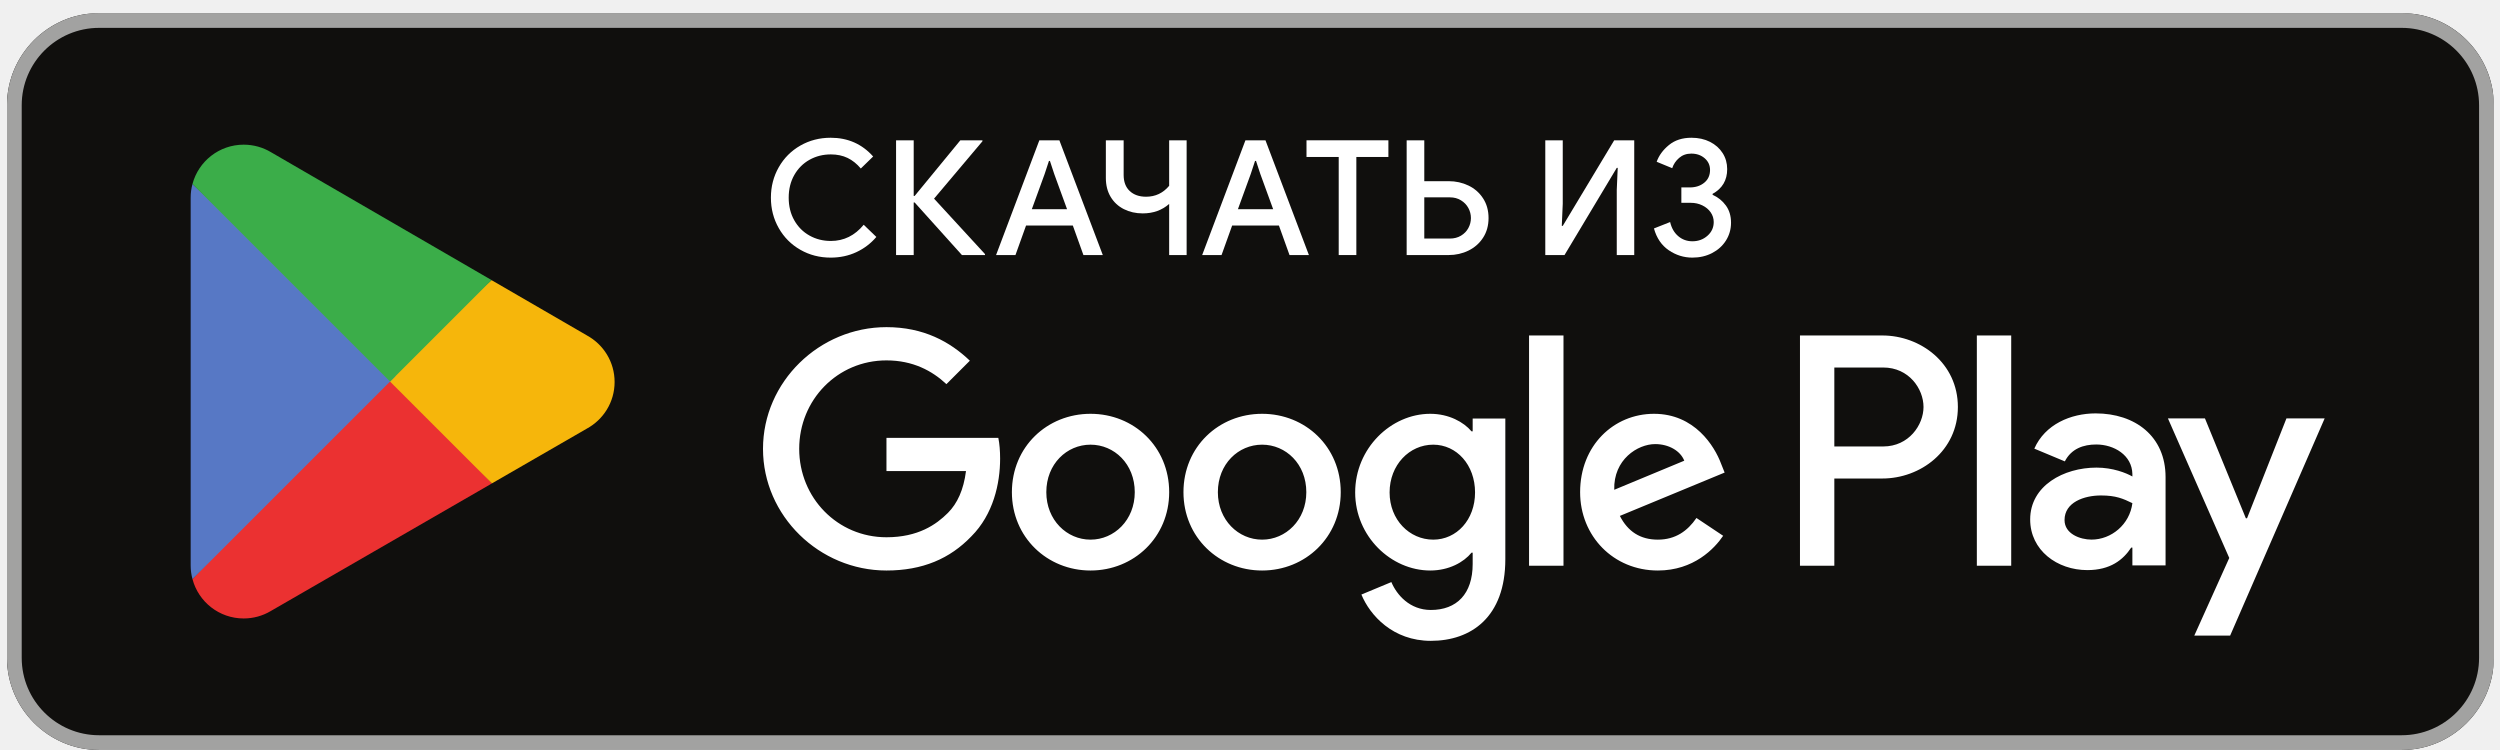
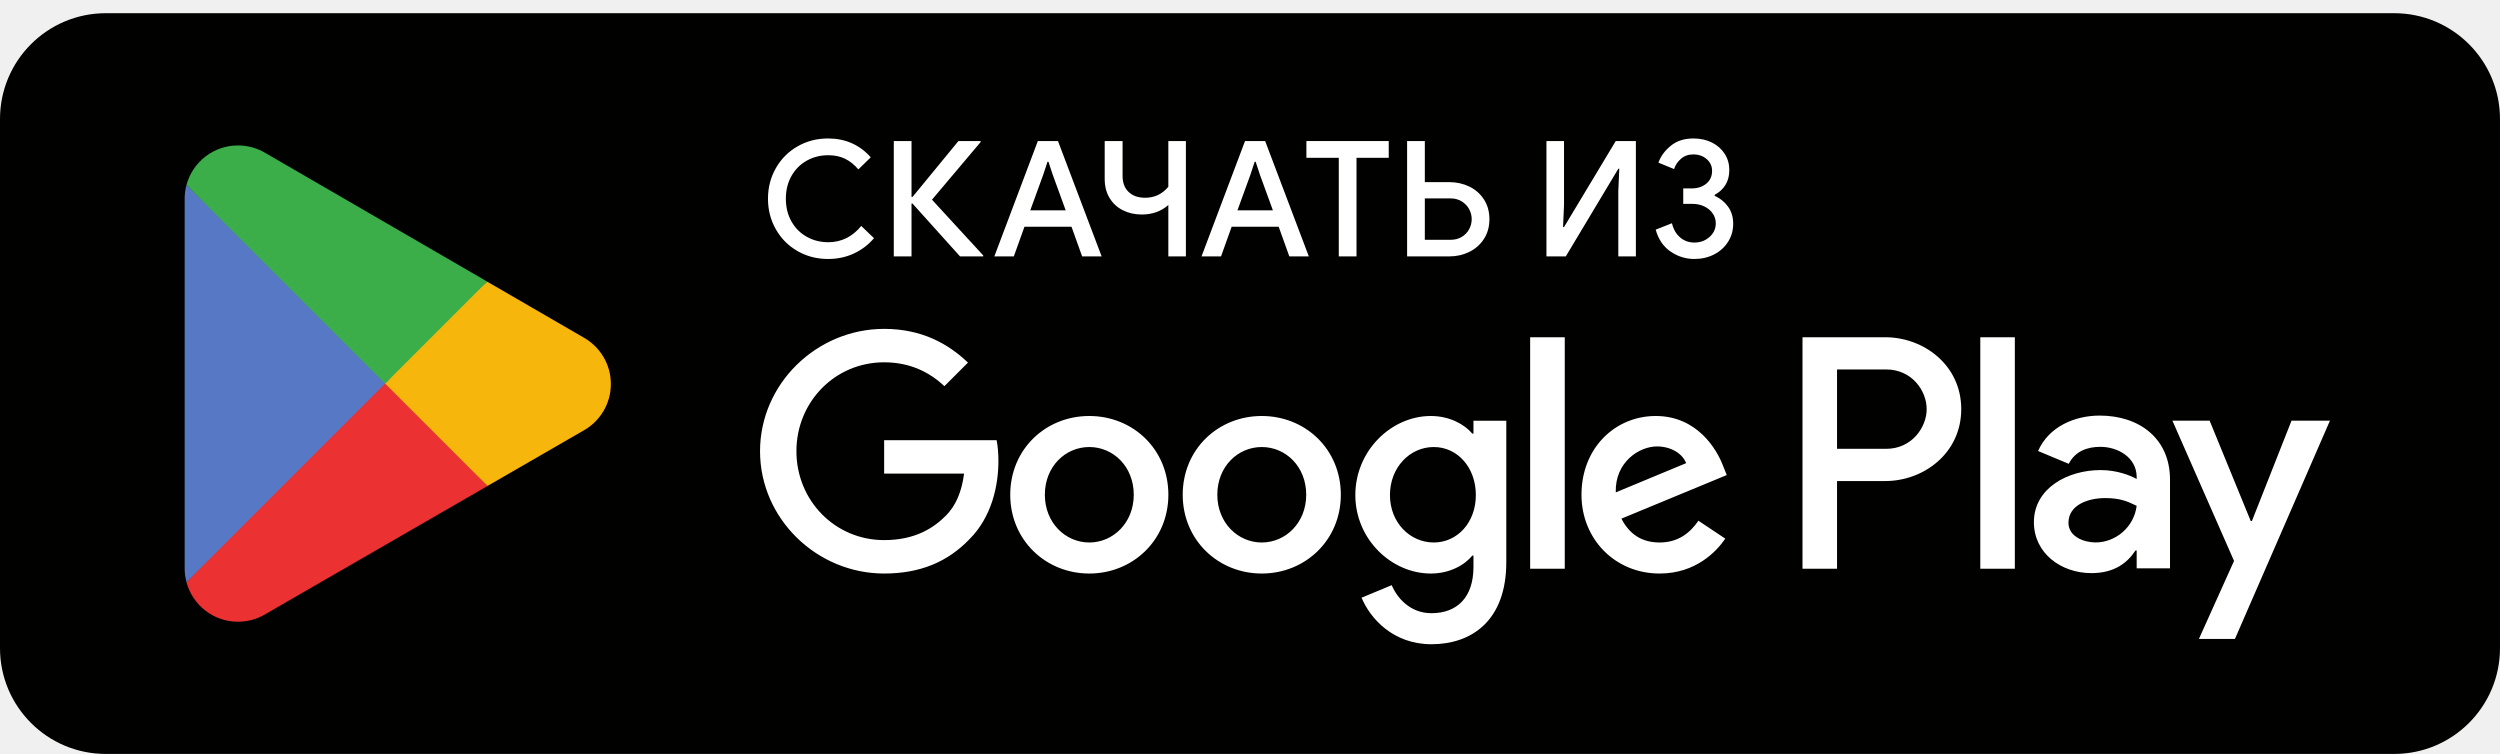
- <svg xmlns="http://www.w3.org/2000/svg" width="190" height="57" viewBox="0 0 190 57" fill="none">
-   <mask id="mask0_1110_1688" style="mask-type:luminance" maskUnits="userSpaceOnUse" x="0" y="0" width="190" height="57">
-     <path d="M0.53 0.998H189.529V56.998H0.53V0.998Z" fill="white" />
+ <svg xmlns="http://www.w3.org/2000/svg" width="189" height="57" viewBox="0 0 189 57" fill="none">
+   <rect y="0.998" width="188.999" height="56" rx="8" fill="#010100" />
+   <mask id="mask0_1129_1051" style="mask-type:luminance" maskUnits="userSpaceOnUse" x="0" y="0" width="189" height="57">
+     <path d="M0 0.998H188.999V56.997H0V0.998Z" fill="white" />
  </mask>
-   <g mask="url(#mask0_1110_1688)">
-     <path d="M182.529 56.997H7.53C3.68 56.997 0.53 53.847 0.53 49.997V7.998C0.53 4.147 3.68 0.998 7.53 0.998H182.529C186.379 0.998 189.529 4.147 189.529 7.998V49.997C189.529 53.847 186.379 56.997 182.529 56.997Z" fill="#100F0D" />
-     <path d="M182.529 0.998H7.53C3.68 0.998 0.53 4.148 0.53 7.998V49.998C0.53 53.848 3.68 56.998 7.53 56.998H182.529C186.379 56.998 189.529 53.848 189.529 49.998V7.998C189.529 4.148 186.379 0.998 182.529 0.998ZM182.529 2.118C185.772 2.118 188.409 4.755 188.409 7.998V49.998C188.409 53.24 185.772 55.878 182.529 55.878H7.53C4.287 55.878 1.65 53.24 1.65 49.998V7.998C1.65 4.755 4.287 2.118 7.53 2.118H182.529Z" fill="#A2A2A1" />
-     <path d="M150.24 42.998H152.852V25.496H150.24V42.998ZM173.769 31.8L170.775 39.388H170.685L167.577 31.8H164.763L169.424 42.405L166.767 48.305H169.491L176.674 31.8H173.769ZM158.955 41.01C158.098 41.01 156.905 40.581 156.905 39.523C156.905 38.172 158.39 37.655 159.674 37.655C160.822 37.655 161.363 37.903 162.061 38.24C161.858 39.861 160.462 41.01 158.955 41.01ZM159.27 31.418C157.378 31.418 155.418 32.251 154.608 34.096L156.927 35.065C157.423 34.096 158.346 33.781 159.314 33.781C160.665 33.781 162.039 34.592 162.061 36.033V36.213C161.588 35.943 160.574 35.538 159.337 35.538C156.838 35.538 154.293 36.912 154.293 39.478C154.293 41.82 156.342 43.328 158.638 43.328C160.395 43.328 161.363 42.541 161.972 41.617H162.061V42.968H164.583V36.258C164.583 33.151 162.264 31.418 159.27 31.418ZM143.125 33.931H139.409V27.931H143.125C145.078 27.931 146.187 29.549 146.187 30.931C146.187 32.288 145.078 33.931 143.125 33.931ZM143.058 25.496H136.798V42.998H139.409V36.367H143.058C145.953 36.367 148.799 34.27 148.799 30.931C148.799 27.592 145.953 25.496 143.058 25.496ZM108.924 41.013C107.12 41.013 105.609 39.502 105.609 37.427C105.609 35.33 107.12 33.795 108.924 33.795C110.707 33.795 112.104 35.33 112.104 37.427C112.104 39.502 110.707 41.013 108.924 41.013ZM111.923 32.781H111.834C111.247 32.082 110.12 31.449 108.699 31.449C105.721 31.449 102.993 34.066 102.993 37.427C102.993 40.765 105.721 43.359 108.699 43.359C110.12 43.359 111.247 42.727 111.834 42.005H111.923V42.862C111.923 45.141 110.707 46.358 108.744 46.358C107.142 46.358 106.15 45.208 105.744 44.238L103.466 45.186C104.12 46.765 105.857 48.704 108.744 48.704C111.811 48.704 114.405 46.9 114.405 42.502V31.81H111.923V32.781ZM116.208 42.998H118.825V25.495H116.208V42.998ZM122.682 37.224C122.615 34.922 124.464 33.751 125.794 33.751C126.833 33.751 127.712 34.269 128.005 35.013L122.682 37.224ZM130.802 35.239C130.305 33.907 128.794 31.449 125.705 31.449C122.637 31.449 120.089 33.863 120.089 37.405C120.089 40.742 122.615 43.359 125.997 43.359C128.727 43.359 130.305 41.69 130.96 40.72L128.93 39.366C128.253 40.359 127.329 41.013 125.997 41.013C124.667 41.013 123.72 40.403 123.11 39.209L131.072 35.915L130.802 35.239ZM67.371 33.278V35.803H73.415C73.234 37.224 72.761 38.261 72.04 38.982C71.16 39.863 69.783 40.832 67.371 40.832C63.648 40.832 60.739 37.833 60.739 34.111C60.739 30.389 63.648 27.39 67.371 27.39C69.379 27.39 70.844 28.179 71.927 29.194L73.709 27.413C72.197 25.969 70.191 24.863 67.371 24.863C62.274 24.863 57.988 29.015 57.988 34.111C57.988 39.209 62.274 43.359 67.371 43.359C70.122 43.359 72.197 42.456 73.821 40.765C75.49 39.096 76.009 36.751 76.009 34.855C76.009 34.269 75.964 33.728 75.873 33.278H67.371ZM82.88 41.013C81.077 41.013 79.52 39.524 79.52 37.405C79.52 35.261 81.077 33.795 82.88 33.795C84.685 33.795 86.242 35.261 86.242 37.405C86.242 39.524 84.685 41.013 82.88 41.013ZM82.88 31.449C79.587 31.449 76.904 33.954 76.904 37.405C76.904 40.832 79.587 43.359 82.88 43.359C86.173 43.359 88.858 40.832 88.858 37.405C88.858 33.954 86.173 31.449 82.88 31.449ZM95.92 41.013C94.115 41.013 92.558 39.524 92.558 37.405C92.558 35.261 94.115 33.795 95.92 33.795C97.725 33.795 99.28 35.261 99.28 37.405C99.28 39.524 97.725 41.013 95.92 41.013ZM95.92 31.449C92.627 31.449 89.943 33.954 89.943 37.405C89.943 40.832 92.627 43.359 95.92 43.359C99.213 43.359 101.896 40.832 101.896 37.405C101.896 33.954 99.213 31.449 95.92 31.449Z" fill="white" />
-     <path d="M29.534 28.191L14.628 44.011C14.629 44.014 14.629 44.018 14.631 44.021C15.088 45.739 16.657 47.003 18.518 47.003C19.263 47.003 19.962 46.802 20.561 46.449L20.609 46.421L37.386 36.74L29.534 28.191Z" fill="#EB3131" />
-     <path d="M44.613 25.497L44.599 25.488L37.355 21.289L29.195 28.551L37.385 36.738L44.589 32.581C45.852 31.898 46.71 30.567 46.71 29.032C46.71 27.506 45.864 26.182 44.613 25.497Z" fill="#F6B60B" />
-     <path d="M14.628 13.986C14.538 14.316 14.491 14.663 14.491 15.022V42.977C14.491 43.335 14.538 43.682 14.629 44.011L30.046 28.596L14.628 13.986Z" fill="#5778C5" />
-     <path d="M29.644 28.999L37.358 21.286L20.6 11.57C19.991 11.205 19.28 10.995 18.519 10.995C16.657 10.995 15.087 12.262 14.629 13.981C14.629 13.983 14.627 13.984 14.627 13.986L29.644 28.999Z" fill="#3BAD49" />
+   <g mask="url(#mask0_1129_1051)">
+     <path d="M149.71 42.997H152.322V25.496H149.71V42.997ZM173.24 31.8L170.245 39.388H170.155L167.047 31.8H164.234L168.894 42.405L166.237 48.305H168.961L176.145 31.8H173.24ZM158.425 41.009C157.568 41.009 156.375 40.581 156.375 39.523C156.375 38.172 157.861 37.655 159.145 37.655C160.293 37.655 160.833 37.903 161.532 38.24C161.329 39.861 159.933 41.009 158.425 41.009ZM158.74 31.418C156.849 31.418 154.889 32.251 154.078 34.096L156.398 35.065C156.893 34.096 157.816 33.781 158.785 33.781C160.136 33.781 161.509 34.592 161.532 36.032V36.213C161.058 35.943 160.045 35.538 158.807 35.538C156.308 35.538 153.763 36.912 153.763 39.478C153.763 41.82 155.813 43.328 158.109 43.328C159.865 43.328 160.833 42.541 161.442 41.617H161.532V42.968H164.053V36.258C164.053 33.151 161.735 31.418 158.74 31.418ZM142.595 33.931H138.88V27.931H142.595C144.548 27.931 145.657 29.549 145.657 30.931C145.657 32.288 144.548 33.931 142.595 33.931ZM142.528 25.496H136.269V42.997H138.88V36.367H142.528C145.423 36.367 148.27 34.27 148.27 30.931C148.27 27.592 145.423 25.496 142.528 25.496ZM108.395 41.012C106.59 41.012 105.08 39.502 105.08 37.427C105.08 35.33 106.59 33.795 108.395 33.795C110.177 33.795 111.574 35.33 111.574 37.427C111.574 39.502 110.177 41.012 108.395 41.012ZM111.394 32.78H111.304C110.717 32.082 109.59 31.449 108.169 31.449C105.191 31.449 102.463 34.066 102.463 37.427C102.463 40.764 105.191 43.359 108.169 43.359C109.59 43.359 110.717 42.727 111.304 42.005H111.394V42.861C111.394 45.141 110.177 46.358 108.214 46.358C106.612 46.358 105.62 45.208 105.214 44.238L102.936 45.186C103.59 46.765 105.327 48.704 108.214 48.704C111.282 48.704 113.876 46.899 113.876 42.502V31.81H111.394V32.78ZM115.679 42.997H118.296V25.495H115.679V42.997ZM122.152 37.224C122.085 34.922 123.935 33.75 125.265 33.75C126.303 33.75 127.183 34.269 127.475 35.013L122.152 37.224ZM130.272 35.239C129.775 33.907 128.265 31.449 125.175 31.449C122.108 31.449 119.56 33.862 119.56 37.404C119.56 40.742 122.085 43.359 125.468 43.359C128.198 43.359 129.775 41.69 130.431 40.72L128.401 39.366C127.723 40.358 126.799 41.012 125.468 41.012C124.138 41.012 123.19 40.403 122.581 39.209L130.543 35.915L130.272 35.239ZM66.841 33.277V35.803H72.885C72.704 37.224 72.231 38.261 71.51 38.982C70.63 39.863 69.254 40.832 66.841 40.832C63.119 40.832 60.209 37.833 60.209 34.11C60.209 30.389 63.119 27.39 66.841 27.39C68.849 27.39 70.315 28.178 71.397 29.193L73.179 27.413C71.667 25.969 69.661 24.863 66.841 24.863C61.744 24.863 57.459 29.014 57.459 34.11C57.459 39.209 61.744 43.359 66.841 43.359C69.593 43.359 71.667 42.456 73.291 40.764C74.96 39.096 75.48 36.751 75.48 34.855C75.48 34.269 75.434 33.728 75.344 33.277H66.841ZM82.35 41.012C80.547 41.012 78.991 39.524 78.991 37.404C78.991 35.261 80.547 33.795 82.35 33.795C84.155 33.795 85.712 35.261 85.712 37.404C85.712 39.524 84.155 41.012 82.35 41.012ZM82.35 31.449C79.058 31.449 76.374 33.953 76.374 37.404C76.374 40.832 79.058 43.359 82.35 43.359C85.643 43.359 88.329 40.832 88.329 37.404C88.329 33.953 85.643 31.449 82.35 31.449ZM95.39 41.012C93.585 41.012 92.029 39.524 92.029 37.404C92.029 35.261 93.585 33.795 95.39 33.795C97.195 33.795 98.75 35.261 98.75 37.404C98.75 39.524 97.195 41.012 95.39 41.012ZM95.39 31.449C92.097 31.449 89.413 33.953 89.413 37.404C89.413 40.832 92.097 43.359 95.39 43.359C98.683 43.359 101.367 40.832 101.367 37.404C101.367 33.953 98.683 31.449 95.39 31.449Z" fill="white" />
+     <path d="M29.004 28.191L14.098 44.011C14.1 44.014 14.1 44.018 14.101 44.021C14.559 45.739 16.127 47.003 17.989 47.003C18.734 47.003 19.432 46.801 20.032 46.449L20.079 46.42L36.857 36.74L29.004 28.191Z" fill="#EB3131" />
+     <path d="M44.083 25.497L44.069 25.487L36.826 21.289L28.665 28.55L36.855 36.738L44.059 32.581C45.322 31.898 46.181 30.567 46.181 29.032C46.181 27.506 45.335 26.182 44.083 25.497Z" fill="#F6B60B" />
+     <path d="M14.098 13.985C14.008 14.316 13.961 14.663 13.961 15.021V42.976C13.961 43.335 14.008 43.682 14.099 44.011L29.516 28.596L14.098 13.985Z" fill="#5778C5" />
+     <path d="M29.114 28.999L36.828 21.286L20.07 11.57C19.461 11.205 18.75 10.995 17.99 10.995C16.128 10.995 14.557 12.262 14.099 13.981C14.099 13.982 14.098 13.984 14.098 13.985L29.114 28.999Z" fill="#3BAD49" />
  </g>
-   <mask id="mask1_1110_1688" style="mask-type:luminance" maskUnits="userSpaceOnUse" x="0" y="0" width="190" height="57">
-     <path d="M0.53 0.998H189.529V56.998H0.53V0.998Z" fill="white" />
-   </mask>
-   <g mask="url(#mask1_1110_1688)">
-     <path d="M60.824 18.982C60.13 18.585 59.583 18.037 59.186 17.338C58.788 16.64 58.589 15.868 58.589 15.024C58.589 14.18 58.788 13.408 59.186 12.71C59.583 12.011 60.13 11.463 60.824 11.065C61.518 10.668 62.287 10.469 63.132 10.469C64.439 10.469 65.515 10.943 66.359 11.894L65.422 12.807C65.121 12.45 64.786 12.182 64.417 12.003C64.047 11.825 63.623 11.735 63.144 11.735C62.551 11.735 62.011 11.871 61.524 12.143C61.037 12.416 60.651 12.801 60.367 13.3C60.083 13.8 59.941 14.374 59.941 15.024C59.941 15.673 60.083 16.248 60.367 16.747C60.651 17.247 61.037 17.633 61.524 17.904C62.011 18.177 62.551 18.313 63.144 18.313C64.135 18.313 64.967 17.902 65.641 17.082L66.603 18.008C66.181 18.503 65.673 18.889 65.081 19.165C64.488 19.441 63.838 19.579 63.132 19.579C62.287 19.579 61.518 19.38 60.824 18.982Z" fill="white" />
-     <path d="M68.101 10.663H69.441V14.89H69.514L72.986 10.663H74.666V10.736L70.988 15.097L74.861 19.311V19.384H73.107L69.514 15.389H69.441V19.384H68.101V10.663Z" fill="white" />
-     <path d="M81.097 15.901L80.123 13.227L79.794 12.229H79.721L79.392 13.227L78.418 15.901H81.097ZM78.99 10.663H80.512L83.813 19.384H82.34L81.536 17.143H77.979L77.175 19.384H75.701L78.99 10.663Z" fill="white" />
-     <path d="M88.856 15.499C88.312 15.978 87.642 16.218 86.846 16.218C86.318 16.218 85.841 16.11 85.415 15.895C84.989 15.68 84.654 15.369 84.41 14.963C84.166 14.557 84.045 14.078 84.045 13.526V10.663H85.397V13.294C85.397 13.822 85.551 14.23 85.86 14.518C86.168 14.806 86.582 14.951 87.102 14.951C87.808 14.951 88.393 14.675 88.856 14.122V10.663H90.184V19.384H88.856V15.499Z" fill="white" />
-     <path d="M96.76 15.901L95.786 13.227L95.457 12.229H95.384L95.055 13.227L94.081 15.901H96.76ZM94.653 10.663H96.176L99.477 19.384H98.003L97.199 17.143H93.642L92.838 19.384H91.365L94.653 10.663Z" fill="white" />
-     <path d="M101.742 11.93H99.294V10.663H105.518V11.93H103.082V19.384H101.742V11.93Z" fill="white" />
-     <path d="M110.195 18.13C110.512 18.13 110.792 18.057 111.035 17.911C111.279 17.764 111.466 17.572 111.596 17.332C111.725 17.093 111.79 16.839 111.79 16.571C111.79 16.303 111.725 16.049 111.596 15.809C111.466 15.57 111.279 15.375 111.035 15.225C110.792 15.074 110.512 14.999 110.195 14.999H108.246V18.13H110.195ZM106.906 10.663H108.246V13.769H110.097C110.641 13.769 111.145 13.881 111.608 14.104C112.071 14.328 112.44 14.652 112.716 15.079C112.992 15.505 113.13 16.002 113.13 16.571C113.13 17.139 112.992 17.637 112.716 18.063C112.44 18.489 112.071 18.816 111.608 19.043C111.145 19.27 110.641 19.384 110.097 19.384H106.906V10.663Z" fill="white" />
-     <path d="M117.442 10.663H118.769V15.487L118.696 17.168H118.769L122.679 10.663H124.202V19.384H122.874V14.439L122.947 12.758H122.874L118.903 19.384H117.442V10.663Z" fill="white" />
-     <path d="M126.826 19.019C126.278 18.645 125.903 18.093 125.7 17.362L126.93 16.875C127.035 17.33 127.24 17.687 127.545 17.947C127.849 18.207 128.209 18.337 128.623 18.337C129.07 18.337 129.451 18.197 129.768 17.916C130.085 17.636 130.243 17.29 130.243 16.875C130.243 16.607 130.165 16.362 130.012 16.138C129.857 15.915 129.646 15.739 129.378 15.609C129.11 15.479 128.818 15.414 128.501 15.414H127.783V14.244H128.428C128.867 14.244 129.232 14.124 129.524 13.885C129.817 13.646 129.963 13.323 129.963 12.917C129.963 12.559 129.827 12.263 129.555 12.027C129.282 11.792 128.943 11.674 128.538 11.674C128.172 11.674 127.864 11.784 127.612 12.003C127.36 12.222 127.186 12.482 127.088 12.782L125.907 12.295C126.077 11.817 126.388 11.392 126.839 11.023C127.289 10.653 127.859 10.469 128.55 10.469C129.077 10.469 129.547 10.572 129.957 10.779C130.367 10.986 130.687 11.27 130.919 11.632C131.15 11.993 131.266 12.401 131.266 12.856C131.266 13.7 130.896 14.325 130.158 14.732V14.805C130.572 14.991 130.909 15.263 131.169 15.621C131.428 15.978 131.558 16.412 131.558 16.924C131.558 17.419 131.43 17.87 131.175 18.276C130.919 18.682 130.567 19 130.121 19.232C129.674 19.463 129.175 19.579 128.623 19.579C127.973 19.579 127.374 19.392 126.826 19.019Z" fill="white" />
-   </g>
+   <path d="M60.294 18.982C59.6 18.584 59.054 18.036 58.656 17.338C58.258 16.639 58.059 15.868 58.059 15.023C58.059 14.179 58.258 13.408 58.656 12.71C59.054 12.011 59.6 11.463 60.294 11.065C60.988 10.667 61.758 10.468 62.602 10.468C63.91 10.468 64.985 10.943 65.83 11.893L64.892 12.807C64.592 12.45 64.257 12.182 63.887 12.003C63.518 11.824 63.093 11.735 62.614 11.735C62.022 11.735 61.482 11.871 60.995 12.143C60.507 12.415 60.121 12.801 59.837 13.3C59.553 13.8 59.411 14.374 59.411 15.023C59.411 15.673 59.553 16.248 59.837 16.747C60.121 17.246 60.507 17.632 60.995 17.904C61.482 18.176 62.022 18.312 62.614 18.312C63.605 18.312 64.437 17.902 65.111 17.082L66.073 18.008C65.651 18.503 65.143 18.889 64.551 19.165C63.958 19.441 63.309 19.579 62.602 19.579C61.758 19.579 60.988 19.38 60.294 18.982Z" fill="white" />
+   <path d="M67.571 10.663H68.911V14.89H68.984L72.456 10.663H74.137V10.736L70.458 15.096L74.332 19.311V19.384H72.578L68.984 15.389H68.911V19.384H67.571V10.663Z" fill="white" />
+   <path d="M80.567 15.901L79.593 13.227L79.264 12.228H79.191L78.862 13.227L77.888 15.901H80.567ZM78.46 10.663H79.983L83.284 19.384H81.81L81.006 17.143H77.449L76.645 19.384H75.172L78.46 10.663Z" fill="white" />
+   <path d="M88.326 15.499C87.782 15.978 87.112 16.217 86.317 16.217C85.788 16.217 85.312 16.11 84.885 15.894C84.459 15.68 84.124 15.369 83.88 14.963C83.637 14.557 83.515 14.078 83.515 13.526V10.663H84.867V13.294C84.867 13.822 85.021 14.23 85.33 14.518C85.638 14.806 86.052 14.951 86.572 14.951C87.279 14.951 87.863 14.675 88.326 14.122V10.663H89.654V19.384H88.326V15.499Z" fill="white" />
+   <path d="M96.231 15.901L95.256 13.227L94.927 12.228H94.854L94.525 13.227L93.551 15.901H96.231ZM94.124 10.663H95.646L98.947 19.384H97.473L96.669 17.143H93.113L92.309 19.384H90.835L94.124 10.663Z" fill="white" />
+   <path d="M101.212 11.93H98.764V10.663H104.988V11.93H102.552V19.384H101.212V11.93Z" fill="white" />
+   <path d="M109.665 18.13C109.982 18.13 110.262 18.056 110.506 17.91C110.749 17.764 110.936 17.571 111.066 17.332C111.196 17.092 111.261 16.838 111.261 16.57C111.261 16.303 111.196 16.049 111.066 15.809C110.936 15.57 110.749 15.375 110.506 15.225C110.262 15.074 109.982 14.999 109.665 14.999H107.717V18.13H109.665ZM106.377 10.663H107.717V13.769H109.568C110.112 13.769 110.615 13.88 111.078 14.104C111.541 14.328 111.91 14.652 112.186 15.078C112.463 15.505 112.6 16.002 112.6 16.57C112.6 17.139 112.463 17.636 112.186 18.062C111.91 18.489 111.541 18.816 111.078 19.043C110.615 19.27 110.112 19.384 109.568 19.384H106.377V10.663Z" fill="white" />
+   <path d="M116.912 10.663H118.24V15.486L118.167 17.167H118.24L122.15 10.663H123.672V19.384H122.344V14.439L122.418 12.758H122.344L118.374 19.384H116.912V10.663Z" fill="white" />
+   <path d="M126.297 19.019C125.749 18.645 125.373 18.093 125.17 17.362L126.4 16.875C126.506 17.33 126.711 17.687 127.015 17.947C127.32 18.207 127.679 18.337 128.093 18.337C128.54 18.337 128.922 18.197 129.238 17.916C129.555 17.636 129.713 17.289 129.713 16.875C129.713 16.607 129.636 16.361 129.482 16.138C129.327 15.915 129.117 15.738 128.849 15.608C128.581 15.479 128.288 15.414 127.972 15.414H127.253V14.244H127.899C128.337 14.244 128.702 14.124 128.995 13.885C129.287 13.645 129.433 13.323 129.433 12.916C129.433 12.559 129.297 12.263 129.025 12.027C128.753 11.792 128.414 11.674 128.008 11.674C127.643 11.674 127.334 11.784 127.082 12.003C126.83 12.222 126.656 12.482 126.559 12.782L125.377 12.295C125.547 11.816 125.858 11.392 126.309 11.022C126.76 10.653 127.33 10.468 128.02 10.468C128.548 10.468 129.017 10.572 129.427 10.779C129.837 10.986 130.158 11.27 130.389 11.632C130.621 11.993 130.736 12.401 130.736 12.855C130.736 13.7 130.367 14.325 129.628 14.731V14.804C130.042 14.991 130.379 15.263 130.639 15.62C130.899 15.978 131.029 16.412 131.029 16.924C131.029 17.419 130.901 17.87 130.645 18.276C130.389 18.682 130.038 19 129.592 19.232C129.145 19.463 128.645 19.579 128.093 19.579C127.444 19.579 126.845 19.392 126.297 19.019Z" fill="white" />
</svg>
